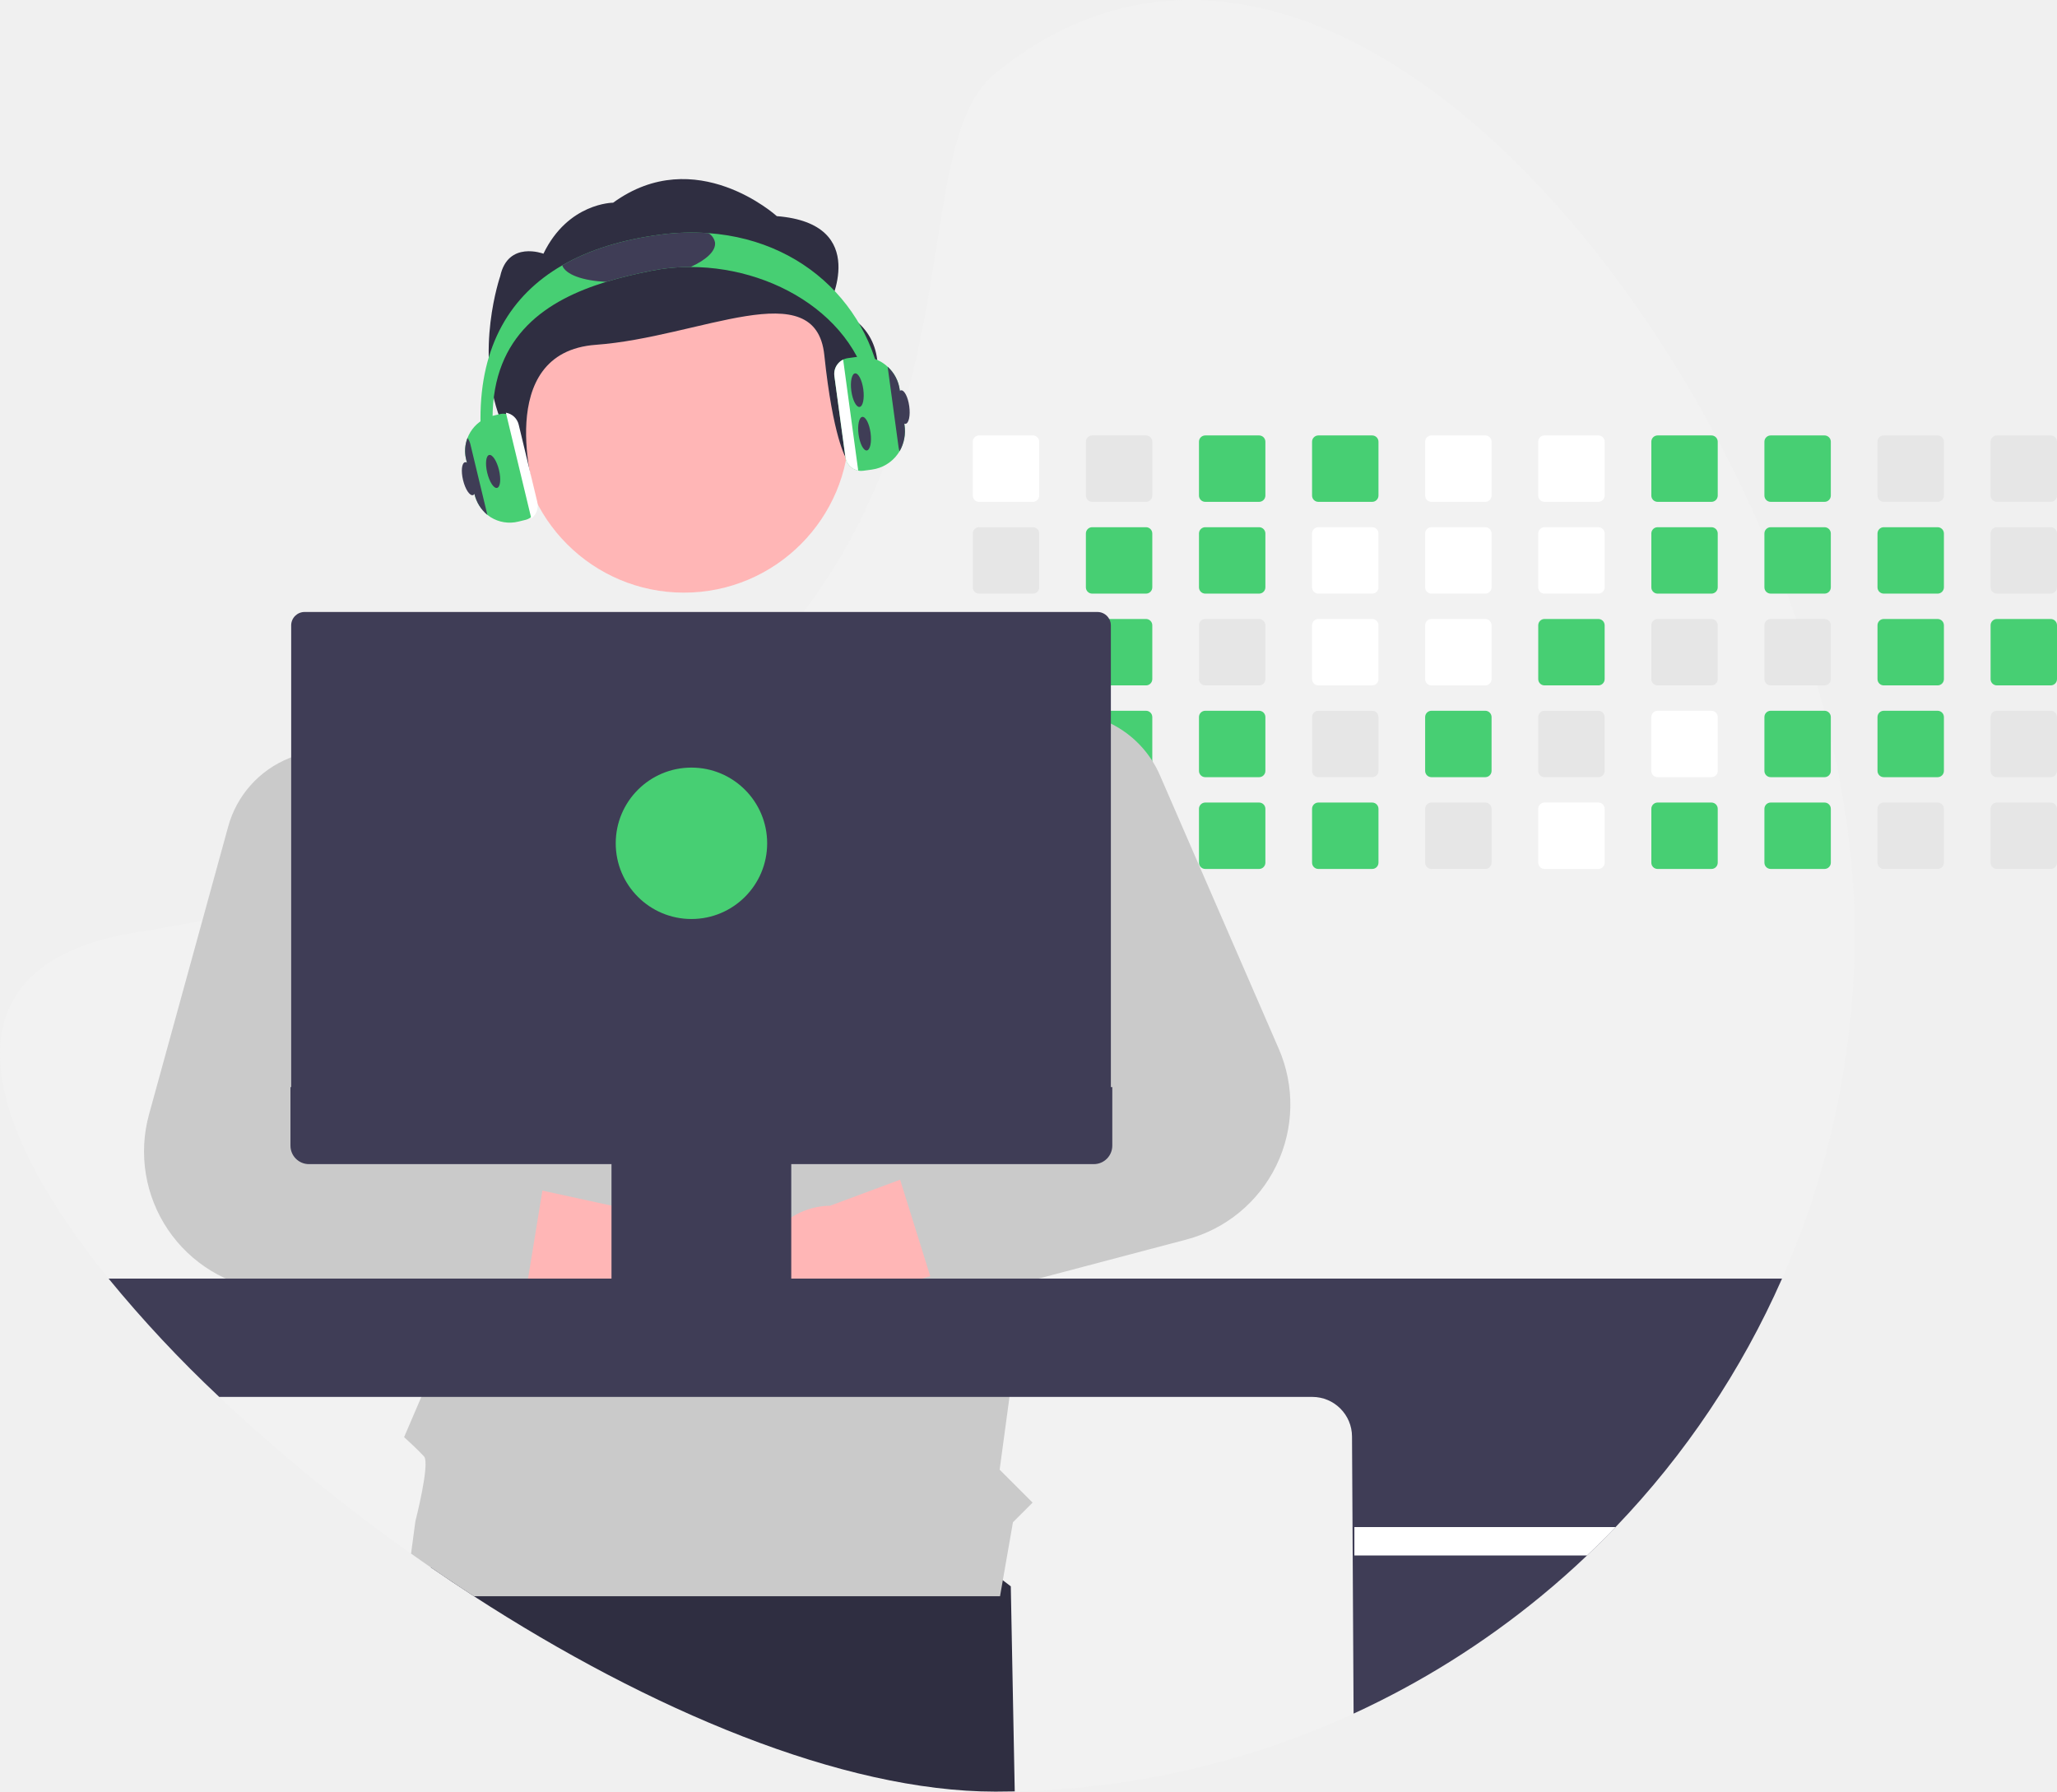
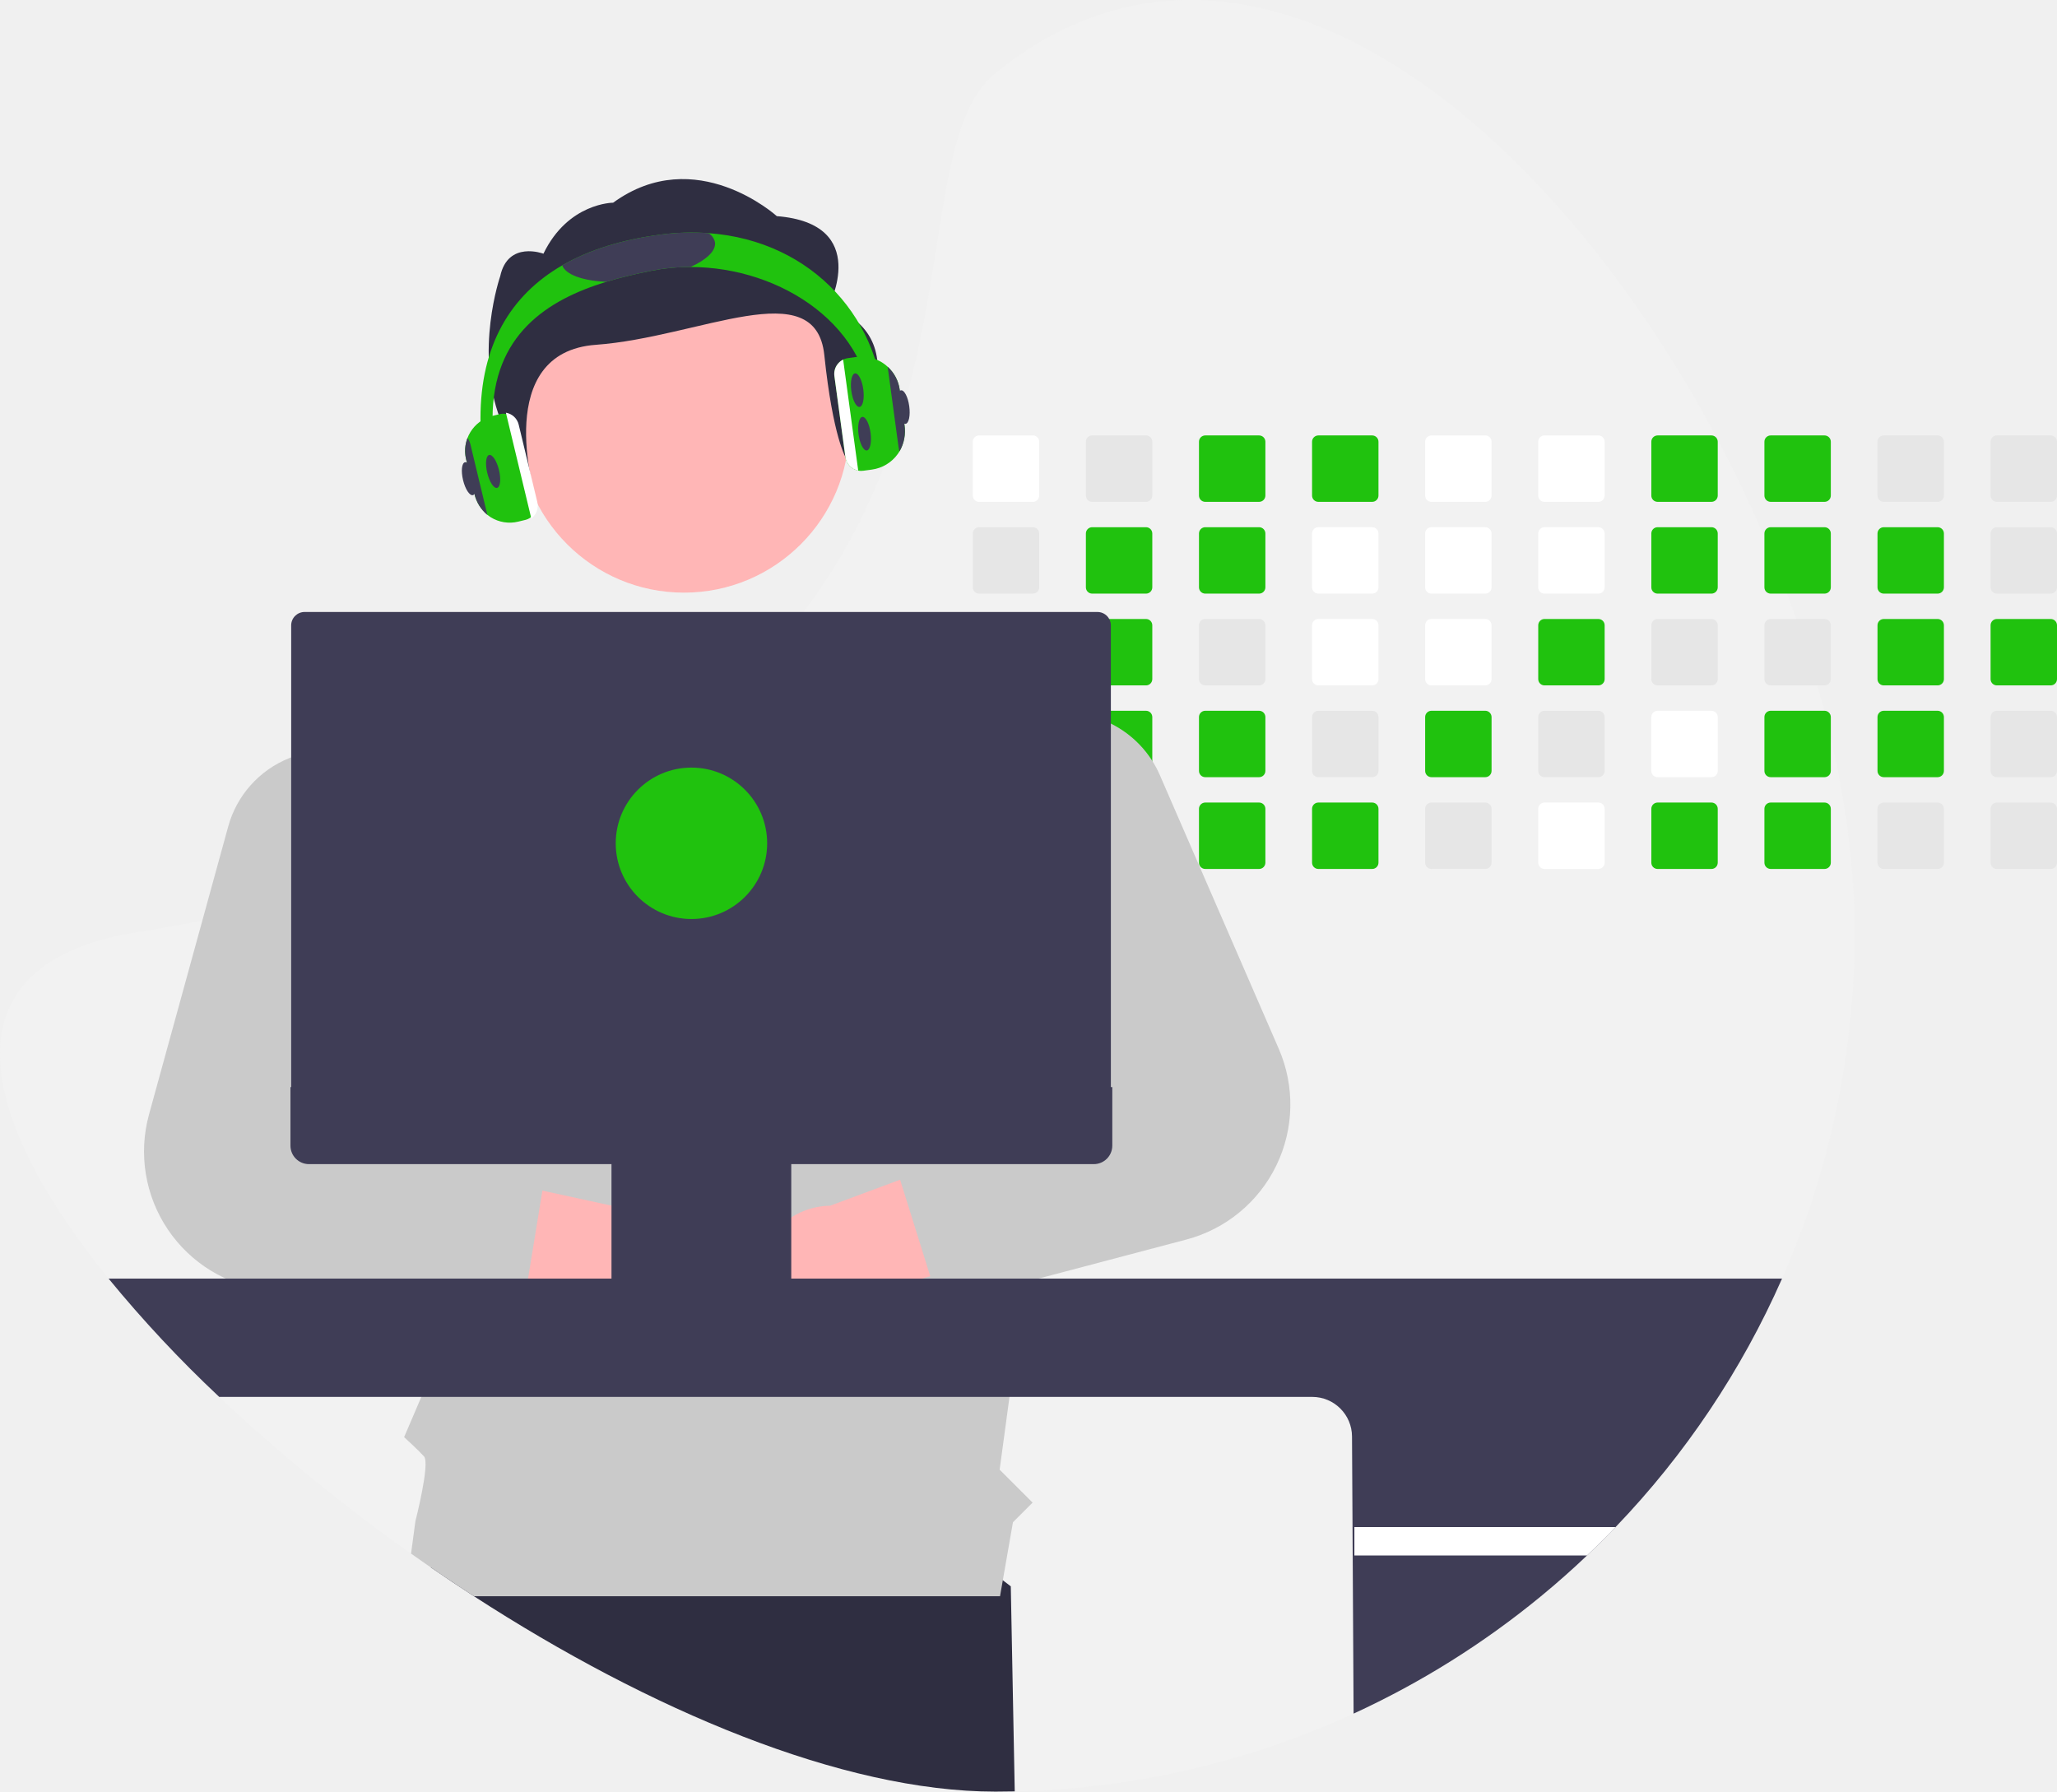
<svg xmlns="http://www.w3.org/2000/svg" data-name="Layer 1" width="850.538" height="740.83" viewBox="0 0 850.538 740.83">
  <path d="M941.609,465.125a354.21,354.21,0,0,1-98.85,245.9q-5.745,6.015-11.8,11.74-9.225,8.775-19.07,16.87a353.934,353.934,0,0,1-217.58,80.69q-3.975.09-7.98.09c-63.43,0-143.21-33.88-215.61-80.78q-8.985-5.82-17.81-11.91-4.125-2.82-8.21-5.72a730.43,730.43,0,0,1-79.32-64.8,514.116,514.116,0,0,1-45.75-48.92c-55.63-68.62-67.9-130.45,11.41-143.16q14.085-2.25,27.34-4.81,19.2-3.69,36.75-7.97,23.64-5.745,44.42-12.46,6.99-2.25,13.66-4.59c65.74-23.09,109.74-53.2,139.69-85.87q7.62-8.295,14.05-16.79a236.055,236.055,0,0,0,17.83-27.12,254.898,254.898,0,0,0,18.41-41.05l.27-.78c23.83-68.74,16.58-132.5,42.87-153.84,112.38-91.23,252.29,38.69,317.96,191.9q4.965,11.58,9.34,23.3,1.965,5.235,3.79,10.49,4.8,13.695,8.71,27.46,1.5,5.25,2.86,10.49c.97,3.77,1.9,7.53,2.76,11.29C938.139,412.305,941.609,439.455,941.609,465.125Z" transform="translate(-174.731 -79.58524)" fill="#f2f2f2" />
  <path d="M594.309,820.325q-3.975.09-7.98.09c-63.43,0-143.21-33.88-215.61-80.78q-8.985-5.82-17.81-11.91l5.16-31.4,156.21-20.74,78.4,59.95Z" transform="translate(-174.731 -79.58524)" fill="#2f2e41" />
  <path d="M601.829,259.635h-22.26a2.601,2.601,0,0,0-2.6,2.6v22.27a2.593,2.593,0,0,0,2.6,2.59h22.26a2.599,2.599,0,0,0,2.6-2.59v-22.27A2.608,2.608,0,0,0,601.829,259.635Z" transform="translate(-174.731 -79.58524)" fill="#fff" />
  <path d="M601.829,297.585h-22.26a2.601,2.601,0,0,0-2.6,2.6v22.27a2.593,2.593,0,0,0,2.6,2.59h22.26a2.599,2.599,0,0,0,2.6-2.59v-22.27A2.608,2.608,0,0,0,601.829,297.585Z" transform="translate(-174.731 -79.58524)" fill="#e6e6e6" />
  <path d="M601.829,335.535h-22.26a2.601,2.601,0,0,0-2.6,2.6v22.26a2.595,2.595,0,0,0,2.6,2.6h22.26a2.601,2.601,0,0,0,2.6-2.6v-22.26A2.608,2.608,0,0,0,601.829,335.535Z" transform="translate(-174.731 -79.58524)" fill="#e6e6e6" />
  <path d="M604.389,375.625a2.617,2.617,0,0,0-2.56-2.14h-22.26a2.601,2.601,0,0,0-2.6,2.6v22.26a2.595,2.595,0,0,0,2.6,2.6h22.26a2.601,2.601,0,0,0,2.6-2.6v-22.26A2.313,2.313,0,0,0,604.389,375.625Z" transform="translate(-174.731 -79.58524)" fill="#e6e6e6" />
  <path d="M602.839,411.635a2.634,2.634,0,0,0-1.01-.2h-22.26a2.595,2.595,0,0,0-2.6,2.6v22.26a2.588,2.588,0,0,0,2.6,2.6h22.26a2.601,2.601,0,0,0,2.6-2.6v-22.26A2.616,2.616,0,0,0,602.839,411.635Z" transform="translate(-174.731 -79.58524)" fill="#e6e6e6" />
  <path d="M648.589,259.635h-22.26a2.601,2.601,0,0,0-2.6,2.6v22.27a2.593,2.593,0,0,0,2.6,2.59h22.26a2.599,2.599,0,0,0,2.6-2.59v-22.27A2.608,2.608,0,0,0,648.589,259.635Z" transform="translate(-174.731 -79.58524)" fill="#e6e6e6" />
-   <path d="M648.589,297.585h-22.26a2.601,2.601,0,0,0-2.6,2.6v22.27a2.593,2.593,0,0,0,2.6,2.59h22.26a2.599,2.599,0,0,0,2.6-2.59v-22.27A2.608,2.608,0,0,0,648.589,297.585Z" transform="translate(-174.731 -79.58524)" fill="#47cf73" />
-   <path d="M648.589,335.535h-22.26a2.601,2.601,0,0,0-2.6,2.6v22.26a2.595,2.595,0,0,0,2.6,2.6h22.26a2.601,2.601,0,0,0,2.6-2.6v-22.26A2.608,2.608,0,0,0,648.589,335.535Z" transform="translate(-174.731 -79.58524)" fill="#47cf73" />
-   <path d="M648.589,373.485h-22.26a2.593,2.593,0,0,0-2.46,1.78,2.478,2.478,0,0,0-.14.82v22.26a2.595,2.595,0,0,0,2.6,2.6h22.26a2.601,2.601,0,0,0,2.6-2.6v-22.26A2.608,2.608,0,0,0,648.589,373.485Z" transform="translate(-174.731 -79.58524)" fill="#47cf73" />
+   <path d="M648.589,297.585h-22.26a2.601,2.601,0,0,0-2.6,2.6v22.27a2.593,2.593,0,0,0,2.6,2.59h22.26a2.599,2.599,0,0,0,2.6-2.59v-22.27A2.608,2.608,0,0,0,648.589,297.585Z" transform="translate(-174.731 -79.58524)" fill="#20c20e" />
+   <path d="M648.589,335.535h-22.26a2.601,2.601,0,0,0-2.6,2.6v22.26a2.595,2.595,0,0,0,2.6,2.6h22.26a2.601,2.601,0,0,0,2.6-2.6v-22.26A2.608,2.608,0,0,0,648.589,335.535Z" transform="translate(-174.731 -79.58524)" fill="#20c20e" />
+   <path d="M648.589,373.485h-22.26a2.593,2.593,0,0,0-2.46,1.78,2.478,2.478,0,0,0-.14.82v22.26a2.595,2.595,0,0,0,2.6,2.6h22.26a2.601,2.601,0,0,0,2.6-2.6v-22.26A2.608,2.608,0,0,0,648.589,373.485Z" transform="translate(-174.731 -79.58524)" fill="#20c20e" />
  <path d="M648.589,411.435h-22.26a2.595,2.595,0,0,0-2.6,2.6v22.26a2.595,2.595,0,0,0,2.6,2.6h22.26a2.601,2.601,0,0,0,2.6-2.6v-22.26A2.601,2.601,0,0,0,648.589,411.435Z" transform="translate(-174.731 -79.58524)" fill="#e6e6e6" />
-   <path d="M695.349,259.635h-22.26a2.601,2.601,0,0,0-2.6,2.6v22.27a2.593,2.593,0,0,0,2.6,2.59h22.26a2.599,2.599,0,0,0,2.6-2.59v-22.27A2.608,2.608,0,0,0,695.349,259.635Z" transform="translate(-174.731 -79.58524)" fill="#47cf73" />
-   <path d="M695.349,297.585h-22.26a2.601,2.601,0,0,0-2.6,2.6v22.27a2.593,2.593,0,0,0,2.6,2.59h22.26a2.599,2.599,0,0,0,2.6-2.59v-22.27A2.608,2.608,0,0,0,695.349,297.585Z" transform="translate(-174.731 -79.58524)" fill="#47cf73" />
+   <path d="M695.349,259.635h-22.26a2.601,2.601,0,0,0-2.6,2.6v22.27a2.593,2.593,0,0,0,2.6,2.59h22.26a2.599,2.599,0,0,0,2.6-2.59v-22.27A2.608,2.608,0,0,0,695.349,259.635Z" transform="translate(-174.731 -79.58524)" fill="#20c20e" />
+   <path d="M695.349,297.585h-22.26a2.601,2.601,0,0,0-2.6,2.6v22.27a2.593,2.593,0,0,0,2.6,2.59h22.26a2.599,2.599,0,0,0,2.6-2.59v-22.27A2.608,2.608,0,0,0,695.349,297.585Z" transform="translate(-174.731 -79.58524)" fill="#20c20e" />
  <path d="M695.349,335.535h-22.26a2.601,2.601,0,0,0-2.6,2.6v22.26a2.595,2.595,0,0,0,2.6,2.6h22.26a2.601,2.601,0,0,0,2.6-2.6v-22.26A2.608,2.608,0,0,0,695.349,335.535Z" transform="translate(-174.731 -79.58524)" fill="#e6e6e6" />
-   <path d="M695.349,373.485h-22.26a2.601,2.601,0,0,0-2.6,2.6v22.26a2.595,2.595,0,0,0,2.6,2.6h22.26a2.601,2.601,0,0,0,2.6-2.6v-22.26A2.608,2.608,0,0,0,695.349,373.485Z" transform="translate(-174.731 -79.58524)" fill="#47cf73" />
-   <path d="M695.349,411.435h-22.26a2.595,2.595,0,0,0-2.6,2.6v22.26a2.595,2.595,0,0,0,2.6,2.6h22.26a2.601,2.601,0,0,0,2.6-2.6v-22.26A2.601,2.601,0,0,0,695.349,411.435Z" transform="translate(-174.731 -79.58524)" fill="#47cf73" />
-   <path d="M742.109,259.635h-22.26a2.601,2.601,0,0,0-2.6,2.6v22.27a2.593,2.593,0,0,0,2.6,2.59h22.26a2.599,2.599,0,0,0,2.6-2.59v-22.27A2.608,2.608,0,0,0,742.109,259.635Z" transform="translate(-174.731 -79.58524)" fill="#47cf73" />
+   <path d="M695.349,373.485h-22.26a2.601,2.601,0,0,0-2.6,2.6v22.26a2.595,2.595,0,0,0,2.6,2.6h22.26a2.601,2.601,0,0,0,2.6-2.6v-22.26A2.608,2.608,0,0,0,695.349,373.485Z" transform="translate(-174.731 -79.58524)" fill="#20c20e" />
+   <path d="M695.349,411.435h-22.26a2.595,2.595,0,0,0-2.6,2.6v22.26a2.595,2.595,0,0,0,2.6,2.6h22.26a2.601,2.601,0,0,0,2.6-2.6v-22.26A2.601,2.601,0,0,0,695.349,411.435Z" transform="translate(-174.731 -79.58524)" fill="#20c20e" />
+   <path d="M742.109,259.635h-22.26a2.601,2.601,0,0,0-2.6,2.6v22.27a2.593,2.593,0,0,0,2.6,2.59h22.26a2.599,2.599,0,0,0,2.6-2.59v-22.27A2.608,2.608,0,0,0,742.109,259.635Z" transform="translate(-174.731 -79.58524)" fill="#20c20e" />
  <path d="M742.109,297.585h-22.26a2.601,2.601,0,0,0-2.6,2.6v22.27a2.593,2.593,0,0,0,2.6,2.59h22.26a2.599,2.599,0,0,0,2.6-2.59v-22.27A2.608,2.608,0,0,0,742.109,297.585Z" transform="translate(-174.731 -79.58524)" fill="#fff" />
  <path d="M742.109,335.535h-22.26a2.601,2.601,0,0,0-2.6,2.6v22.26a2.595,2.595,0,0,0,2.6,2.6h22.26a2.601,2.601,0,0,0,2.6-2.6v-22.26A2.608,2.608,0,0,0,742.109,335.535Z" transform="translate(-174.731 -79.58524)" fill="#fff" />
  <path d="M742.109,373.485h-22.26a2.601,2.601,0,0,0-2.6,2.6v22.26a2.595,2.595,0,0,0,2.6,2.6h22.26a2.601,2.601,0,0,0,2.6-2.6v-22.26A2.608,2.608,0,0,0,742.109,373.485Z" transform="translate(-174.731 -79.58524)" fill="#e6e6e6" />
-   <path d="M742.109,411.435h-22.26a2.595,2.595,0,0,0-2.6,2.6v22.26a2.595,2.595,0,0,0,2.6,2.6h22.26a2.601,2.601,0,0,0,2.6-2.6v-22.26A2.601,2.601,0,0,0,742.109,411.435Z" transform="translate(-174.731 -79.58524)" fill="#47cf73" />
+   <path d="M742.109,411.435h-22.26a2.595,2.595,0,0,0-2.6,2.6v22.26a2.595,2.595,0,0,0,2.6,2.6h22.26a2.601,2.601,0,0,0,2.6-2.6v-22.26A2.601,2.601,0,0,0,742.109,411.435Z" transform="translate(-174.731 -79.58524)" fill="#20c20e" />
  <path d="M788.869,259.635h-22.27a2.599,2.599,0,0,0-2.59,2.6v22.27a2.591,2.591,0,0,0,2.59,2.59h22.27a2.599,2.599,0,0,0,2.6-2.59v-22.27A2.608,2.608,0,0,0,788.869,259.635Z" transform="translate(-174.731 -79.58524)" fill="#fff" />
  <path d="M788.869,297.585h-22.27a2.599,2.599,0,0,0-2.59,2.6v22.27a2.59,2.59,0,0,0,2.59,2.59h22.27a2.599,2.599,0,0,0,2.6-2.59v-22.27A2.608,2.608,0,0,0,788.869,297.585Z" transform="translate(-174.731 -79.58524)" fill="#fff" />
  <path d="M788.869,335.535h-22.27a2.599,2.599,0,0,0-2.59,2.6v22.26a2.593,2.593,0,0,0,2.59,2.6h22.27a2.601,2.601,0,0,0,2.6-2.6v-22.26A2.608,2.608,0,0,0,788.869,335.535Z" transform="translate(-174.731 -79.58524)" fill="#fff" />
-   <path d="M788.869,373.485h-22.27a2.599,2.599,0,0,0-2.59,2.6v22.26a2.593,2.593,0,0,0,2.59,2.6h22.27a2.601,2.601,0,0,0,2.6-2.6v-22.26A2.608,2.608,0,0,0,788.869,373.485Z" transform="translate(-174.731 -79.58524)" fill="#47cf73" />
+   <path d="M788.869,373.485h-22.27a2.599,2.599,0,0,0-2.59,2.6v22.26a2.593,2.593,0,0,0,2.59,2.6h22.27a2.601,2.601,0,0,0,2.6-2.6v-22.26A2.608,2.608,0,0,0,788.869,373.485Z" transform="translate(-174.731 -79.58524)" fill="#20c20e" />
  <path d="M788.869,411.435h-22.27a2.593,2.593,0,0,0-2.59,2.6v22.26a2.593,2.593,0,0,0,2.59,2.6h22.27a2.601,2.601,0,0,0,2.6-2.6v-22.26A2.601,2.601,0,0,0,788.869,411.435Z" transform="translate(-174.731 -79.58524)" fill="#e6e6e6" />
  <path d="M835.629,259.635h-22.27a2.599,2.599,0,0,0-2.59,2.6v22.27a2.591,2.591,0,0,0,2.59,2.59h22.27a2.599,2.599,0,0,0,2.6-2.59v-22.27A2.608,2.608,0,0,0,835.629,259.635Z" transform="translate(-174.731 -79.58524)" fill="#fff" />
  <path d="M835.629,297.585h-22.27a2.599,2.599,0,0,0-2.59,2.6v22.27a2.59,2.59,0,0,0,2.59,2.59h22.27a2.599,2.599,0,0,0,2.6-2.59v-22.27A2.608,2.608,0,0,0,835.629,297.585Z" transform="translate(-174.731 -79.58524)" fill="#fff" />
-   <path d="M835.629,335.535h-22.27a2.599,2.599,0,0,0-2.59,2.6v22.26a2.593,2.593,0,0,0,2.59,2.6h22.27a2.601,2.601,0,0,0,2.6-2.6v-22.26A2.608,2.608,0,0,0,835.629,335.535Z" transform="translate(-174.731 -79.58524)" fill="#47cf73" />
+   <path d="M835.629,335.535h-22.27a2.599,2.599,0,0,0-2.59,2.6v22.26a2.593,2.593,0,0,0,2.59,2.6h22.27a2.601,2.601,0,0,0,2.6-2.6v-22.26A2.608,2.608,0,0,0,835.629,335.535Z" transform="translate(-174.731 -79.58524)" fill="#20c20e" />
  <path d="M835.629,373.485h-22.27a2.599,2.599,0,0,0-2.59,2.6v22.26a2.593,2.593,0,0,0,2.59,2.6h22.27a2.601,2.601,0,0,0,2.6-2.6v-22.26A2.608,2.608,0,0,0,835.629,373.485Z" transform="translate(-174.731 -79.58524)" fill="#e6e6e6" />
  <path d="M835.629,411.435h-22.27a2.593,2.593,0,0,0-2.59,2.6v22.26a2.593,2.593,0,0,0,2.59,2.6h22.27a2.601,2.601,0,0,0,2.6-2.6v-22.26A2.601,2.601,0,0,0,835.629,411.435Z" transform="translate(-174.731 -79.58524)" fill="#fff" />
-   <path d="M882.389,259.635h-22.27a2.599,2.599,0,0,0-2.59,2.6v22.27a2.591,2.591,0,0,0,2.59,2.59h22.27a2.599,2.599,0,0,0,2.6-2.59v-22.27A2.608,2.608,0,0,0,882.389,259.635Z" transform="translate(-174.731 -79.58524)" fill="#47cf73" />
-   <path d="M882.389,297.585h-22.27a2.599,2.599,0,0,0-2.59,2.6v22.27a2.59,2.59,0,0,0,2.59,2.59h22.27a2.599,2.599,0,0,0,2.6-2.59v-22.27A2.608,2.608,0,0,0,882.389,297.585Z" transform="translate(-174.731 -79.58524)" fill="#47cf73" />
+   <path d="M882.389,259.635h-22.27a2.599,2.599,0,0,0-2.59,2.6v22.27a2.591,2.591,0,0,0,2.59,2.59h22.27a2.599,2.599,0,0,0,2.6-2.59v-22.27A2.608,2.608,0,0,0,882.389,259.635Z" transform="translate(-174.731 -79.58524)" fill="#20c20e" />
+   <path d="M882.389,297.585h-22.27a2.599,2.599,0,0,0-2.59,2.6v22.27a2.59,2.59,0,0,0,2.59,2.59h22.27a2.599,2.599,0,0,0,2.6-2.59v-22.27A2.608,2.608,0,0,0,882.389,297.585Z" transform="translate(-174.731 -79.58524)" fill="#20c20e" />
  <path d="M882.389,335.535h-22.27a2.599,2.599,0,0,0-2.59,2.6v22.26a2.593,2.593,0,0,0,2.59,2.6h22.27a2.601,2.601,0,0,0,2.6-2.6v-22.26A2.608,2.608,0,0,0,882.389,335.535Z" transform="translate(-174.731 -79.58524)" fill="#e6e6e6" />
  <path d="M882.389,373.485h-22.27a2.599,2.599,0,0,0-2.59,2.6v22.26a2.593,2.593,0,0,0,2.59,2.6h22.27a2.601,2.601,0,0,0,2.6-2.6v-22.26A2.608,2.608,0,0,0,882.389,373.485Z" transform="translate(-174.731 -79.58524)" fill="#fff" />
-   <path d="M882.389,411.435h-22.27a2.593,2.593,0,0,0-2.59,2.6v22.26a2.593,2.593,0,0,0,2.59,2.6h22.27a2.601,2.601,0,0,0,2.6-2.6v-22.26A2.601,2.601,0,0,0,882.389,411.435Z" transform="translate(-174.731 -79.58524)" fill="#47cf73" />
-   <path d="M929.149,259.635h-22.27a2.599,2.599,0,0,0-2.59,2.6v22.27a2.591,2.591,0,0,0,2.59,2.59h22.27a2.599,2.599,0,0,0,2.6-2.59v-22.27A2.608,2.608,0,0,0,929.149,259.635Z" transform="translate(-174.731 -79.58524)" fill="#47cf73" />
-   <path d="M929.149,297.585h-22.27a2.599,2.599,0,0,0-2.59,2.6v22.27a2.59,2.59,0,0,0,2.59,2.59h22.27a2.599,2.599,0,0,0,2.6-2.59v-22.27A2.608,2.608,0,0,0,929.149,297.585Z" transform="translate(-174.731 -79.58524)" fill="#47cf73" />
+   <path d="M882.389,411.435h-22.27a2.593,2.593,0,0,0-2.59,2.6v22.26a2.593,2.593,0,0,0,2.59,2.6h22.27a2.601,2.601,0,0,0,2.6-2.6v-22.26A2.601,2.601,0,0,0,882.389,411.435Z" transform="translate(-174.731 -79.58524)" fill="#20c20e" />
+   <path d="M929.149,259.635h-22.27a2.599,2.599,0,0,0-2.59,2.6v22.27a2.591,2.591,0,0,0,2.59,2.59h22.27a2.599,2.599,0,0,0,2.6-2.59v-22.27A2.608,2.608,0,0,0,929.149,259.635Z" transform="translate(-174.731 -79.58524)" fill="#20c20e" />
+   <path d="M929.149,297.585h-22.27a2.599,2.599,0,0,0-2.59,2.6v22.27a2.59,2.59,0,0,0,2.59,2.59h22.27a2.599,2.599,0,0,0,2.6-2.59v-22.27A2.608,2.608,0,0,0,929.149,297.585Z" transform="translate(-174.731 -79.58524)" fill="#20c20e" />
  <path d="M929.149,335.535h-22.27a2.599,2.599,0,0,0-2.59,2.6v22.26a2.593,2.593,0,0,0,2.59,2.6h22.27a2.601,2.601,0,0,0,2.6-2.6v-22.26A2.608,2.608,0,0,0,929.149,335.535Z" transform="translate(-174.731 -79.58524)" fill="#e6e6e6" />
-   <path d="M929.149,373.485h-22.27a2.599,2.599,0,0,0-2.59,2.6v22.26a2.593,2.593,0,0,0,2.59,2.6h22.27a2.601,2.601,0,0,0,2.6-2.6v-22.26A2.608,2.608,0,0,0,929.149,373.485Z" transform="translate(-174.731 -79.58524)" fill="#47cf73" />
-   <path d="M929.149,411.435h-22.27a2.593,2.593,0,0,0-2.59,2.6v22.26a2.593,2.593,0,0,0,2.59,2.6h22.27a2.601,2.601,0,0,0,2.6-2.6v-22.26A2.601,2.601,0,0,0,929.149,411.435Z" transform="translate(-174.731 -79.58524)" fill="#47cf73" />
+   <path d="M929.149,373.485h-22.27a2.599,2.599,0,0,0-2.59,2.6v22.26a2.593,2.593,0,0,0,2.59,2.6h22.27a2.601,2.601,0,0,0,2.6-2.6v-22.26A2.608,2.608,0,0,0,929.149,373.485Z" transform="translate(-174.731 -79.58524)" fill="#20c20e" />
+   <path d="M929.149,411.435h-22.27a2.593,2.593,0,0,0-2.59,2.6v22.26a2.593,2.593,0,0,0,2.59,2.6h22.27a2.601,2.601,0,0,0,2.6-2.6v-22.26A2.601,2.601,0,0,0,929.149,411.435Z" transform="translate(-174.731 -79.58524)" fill="#20c20e" />
  <path d="M975.909,259.635h-22.27a2.599,2.599,0,0,0-2.59,2.6v22.27a2.591,2.591,0,0,0,2.59,2.59h22.27a2.599,2.599,0,0,0,2.6-2.59v-22.27A2.608,2.608,0,0,0,975.909,259.635Z" transform="translate(-174.731 -79.58524)" fill="#e6e6e6" />
-   <path d="M975.909,297.585h-22.27a2.599,2.599,0,0,0-2.59,2.6v22.27a2.59,2.59,0,0,0,2.59,2.59h22.27a2.599,2.599,0,0,0,2.6-2.59v-22.27A2.608,2.608,0,0,0,975.909,297.585Z" transform="translate(-174.731 -79.58524)" fill="#47cf73" />
-   <path d="M975.909,335.535h-22.27a2.599,2.599,0,0,0-2.59,2.6v22.26a2.593,2.593,0,0,0,2.59,2.6h22.27a2.601,2.601,0,0,0,2.6-2.6v-22.26A2.608,2.608,0,0,0,975.909,335.535Z" transform="translate(-174.731 -79.58524)" fill="#47cf73" />
-   <path d="M975.909,373.485h-22.27a2.599,2.599,0,0,0-2.59,2.6v22.26a2.593,2.593,0,0,0,2.59,2.6h22.27a2.601,2.601,0,0,0,2.6-2.6v-22.26A2.608,2.608,0,0,0,975.909,373.485Z" transform="translate(-174.731 -79.58524)" fill="#47cf73" />
+   <path d="M975.909,297.585h-22.27a2.599,2.599,0,0,0-2.59,2.6v22.27a2.59,2.59,0,0,0,2.59,2.59h22.27a2.599,2.599,0,0,0,2.6-2.59v-22.27A2.608,2.608,0,0,0,975.909,297.585Z" transform="translate(-174.731 -79.58524)" fill="#20c20e" />
+   <path d="M975.909,335.535h-22.27a2.599,2.599,0,0,0-2.59,2.6v22.26a2.593,2.593,0,0,0,2.59,2.6h22.27a2.601,2.601,0,0,0,2.6-2.6v-22.26A2.608,2.608,0,0,0,975.909,335.535Z" transform="translate(-174.731 -79.58524)" fill="#20c20e" />
+   <path d="M975.909,373.485h-22.27a2.599,2.599,0,0,0-2.59,2.6v22.26a2.593,2.593,0,0,0,2.59,2.6h22.27a2.601,2.601,0,0,0,2.6-2.6v-22.26A2.608,2.608,0,0,0,975.909,373.485Z" transform="translate(-174.731 -79.58524)" fill="#20c20e" />
  <path d="M975.909,411.435h-22.27a2.593,2.593,0,0,0-2.59,2.6v22.26a2.593,2.593,0,0,0,2.59,2.6h22.27a2.601,2.601,0,0,0,2.6-2.6v-22.26A2.601,2.601,0,0,0,975.909,411.435Z" transform="translate(-174.731 -79.58524)" fill="#e6e6e6" />
  <path d="M1022.669,259.635h-22.27a2.599,2.599,0,0,0-2.59,2.6v22.27a2.591,2.591,0,0,0,2.59,2.59h22.27a2.599,2.599,0,0,0,2.6-2.59v-22.27A2.608,2.608,0,0,0,1022.669,259.635Z" transform="translate(-174.731 -79.58524)" fill="#e6e6e6" />
  <path d="M1022.669,297.585h-22.27a2.599,2.599,0,0,0-2.59,2.6v22.27a2.591,2.591,0,0,0,2.59,2.59h22.27a2.599,2.599,0,0,0,2.6-2.59v-22.27A2.608,2.608,0,0,0,1022.669,297.585Z" transform="translate(-174.731 -79.58524)" fill="#e6e6e6" />
-   <path d="M1022.669,335.535h-22.27a2.599,2.599,0,0,0-2.59,2.6v22.26a2.593,2.593,0,0,0,2.59,2.6h22.27a2.601,2.601,0,0,0,2.6-2.6v-22.26A2.608,2.608,0,0,0,1022.669,335.535Z" transform="translate(-174.731 -79.58524)" fill="#47cf73" />
+   <path d="M1022.669,335.535h-22.27a2.599,2.599,0,0,0-2.59,2.6v22.26a2.593,2.593,0,0,0,2.59,2.6h22.27a2.601,2.601,0,0,0,2.6-2.6v-22.26A2.608,2.608,0,0,0,1022.669,335.535Z" transform="translate(-174.731 -79.58524)" fill="#20c20e" />
  <path d="M1022.669,373.485h-22.27a2.599,2.599,0,0,0-2.59,2.6v22.26a2.593,2.593,0,0,0,2.59,2.6h22.27a2.601,2.601,0,0,0,2.6-2.6v-22.26A2.608,2.608,0,0,0,1022.669,373.485Z" transform="translate(-174.731 -79.58524)" fill="#e6e6e6" />
  <path d="M1022.669,411.435h-22.27a2.593,2.593,0,0,0-2.59,2.6v22.26a2.593,2.593,0,0,0,2.59,2.6h22.27a2.601,2.601,0,0,0,2.6-2.6v-22.26A2.601,2.601,0,0,0,1022.669,411.435Z" transform="translate(-174.731 -79.58524)" fill="#e6e6e6" />
  <polygon points="336.095 660.051 335.475 660.051 336.005 659.981 336.095 660.051" fill="#2f2e41" />
  <circle id="b6132315-04e2-4cdb-a713-107c9cd58b0b" data-name="ab6171fa-7d69-4734-b81c-8dff60f9761b" cx="282.814" cy="176.733" r="68.322" fill="#ffb6b6" />
  <path id="f4304bdd-ba2d-4fff-b404-410205410c5d-106" data-name="bf427902-b9bf-4946-b5d7-5c1c7e04535e" d="M517.377,206.226s17.869-34.161-21.444-37.266c0,0-33.515-30.402-67.676-5.558,0,0-18.633,0-28.823,21.086,0,0-14.655-5.558-17.876,9.317,0,0-10.723,31.055,0,59.005,10.723,27.95,14.285,31.055,14.285,31.055s-17.621-58.598,25.27-61.704,90.887-29.909,94.461,4.251,8.953,42.578,8.953,42.578S558.479,220.201,517.377,206.226Z" transform="translate(-174.731 -79.58524)" fill="#2f2e41" />
  <path d="M634.279,424.695l-.22,1.16-2.47,13.04-17.07,90.2-1.01,5.31-2.12,11.23-2.9,15.32-6.43,33.95-1.84,9.73-.69,3.65-.24,1.28-1.91,10.07-.58,3.04-4.66,34.53-4.07,30.09,13.62,13.62-8.12,8.12-5.33,30.53.01.07H370.719q-13.2-8.55-26.02-17.63l1.79-13.4s6.16-23.93,3.57-26.79c-2.58-2.86-8.24-7.97-8.24-7.97l7.13-16.64.99-2.31-1.66-34.43-.04-.83-.55-11.35-.07-1.46-.11-2.19-2.11-43.68-.04-.72-.64-13.24-.6-12.59-.26-5.31-2.57-53.13-1.74-36.08-1.52-31.41,6.11-2.07,65.35-22.21,27.07-35.19,56.34.42,27.58.21,46.02,42.68,10.47,5,.08.04,7.51,3.59,19.04,9.09,20.13,9.62,10.33,4.93Z" transform="translate(-174.731 -79.58524)" fill="#cacaca" />
  <path d="M443.84,637.136a30.286,30.286,0,0,1-40.664-22.43L296.617,599.588l37.043-41.902,95.511,20.78a30.45,30.45,0,0,1,14.669,58.67Z" transform="translate(-174.731 -79.58524)" fill="#ffb6b6" />
  <path d="M396.329,560.955a13.522,13.522,0,0,0-7.89-4.87l-43.72-9.09-4.49-.93a18.933,18.933,0,0,1-12.53-9.07,19.161,19.161,0,0,1-2.45-7.9,18.895,18.895,0,0,1,.89-7.48l15.15-45.65,9.83-29.62a41.792,41.792,0,0,0,2.09-11.05,43.349,43.349,0,0,0-9.07-28.89,42.693,42.693,0,0,0-49.01-13.64c-.25.09-.51.19-.76.29a42.583,42.583,0,0,0-25.31,28.41l-10.68,38.85-22.03,80.09a57.766,57.766,0,0,0,48.96,72.68l62.97,7.38,29.14,3.42a13.497,13.497,0,0,0,14.84-10.73,4.895,4.895,0,0,0,.11-.55l.7-4.32,5.93-36.38.06-.37A13.475,13.475,0,0,0,396.329,560.955Z" transform="translate(-174.731 -79.58524)" fill="#cacaca" />
  <path d="M511.714,638.302a30.286,30.286,0,0,0,37.094-27.94l103.362-29.994L609.588,544.109l-91.626,34.041a30.45,30.45,0,0,0-6.249,60.152Z" transform="translate(-174.731 -79.58524)" fill="#ffb6b6" />
  <path d="M703.489,513.275,654.329,400.135a42.819,42.819,0,0,0-20.27-21.35,43.356,43.356,0,0,0-8.78-3.2c-.47-.12-.94-.23-1.41-.32a42.132,42.132,0,0,0-19.48.36,42.814,42.814,0,0,0-27.34,21.73,1.004,1.004,0,0,0-.08.14,43.1,43.1,0,0,0-.37,38.85l.61,1.22,34.74,69.77a18.9,18.9,0,0,1-10.5,26.19l-2.44.88-43.88,15.85a13.497,13.497,0,0,0-8.33,16.79l.11.35,12.3,39.36c.06.18.12.36.19.54a7.054,7.054,0,0,0,.4.99,13.482,13.482,0,0,0,15.81,7.53l23.68-6.25,4.83-1.28,61.15-16.15a57.76,57.76,0,0,0,38.22-78.86Z" transform="translate(-174.731 -79.58524)" fill="#cacaca" />
  <path d="M219.629,608.285a514.116,514.116,0,0,0,45.75,48.92h451.97a16.446,16.446,0,0,1,16.42,16.43l.65,114.53a355.43,355.43,0,0,0,77.47-48.53q9.84-8.085,19.07-16.87,6.045-5.73,11.8-11.74a355.629,355.629,0,0,0,68.82-102.74Z" transform="translate(-174.731 -79.58524)" fill="#3f3d56" />
  <path d="M842.759,711.025q-5.745,6.015-11.8,11.74H734.749v-11.74Z" transform="translate(-174.731 -79.58524)" fill="#fff" />
  <path d="M633.379,335.535a5.538,5.538,0,0,0-4.87-2.9H300.669a5.555,5.555,0,0,0-5.54,5.55v196.22H634.059V338.185A5.385,5.385,0,0,0,633.379,335.535Z" transform="translate(-174.731 -79.58524)" fill="#3f3d56" />
  <path d="M294.832,529.092V553.306a7.644,7.644,0,0,0,7.644,7.644H427.573v47.787h-1.662a.993.993,0,0,0-.993.993v3.324a.993.993,0,0,0,.993.993h77.658a.993.993,0,0,0,.993-.993v-3.324a.993.993,0,0,0-.993-.993h-1.662V560.95H627.004a7.644,7.644,0,0,0,7.644-7.644V529.092Z" transform="translate(-174.731 -79.58524)" fill="#3f3d56" />
-   <circle cx="285.903" cy="348.704" r="31.306" fill="#47cf73" />
-   <path d="M540.399,252.585h-5c0-37.8-37.41-62.57-75.15-62.59a82.382,82.382,0,0,0-16.35,1.59c-6.06,1.21-12.35,2.66-18.53,4.55-24.37,7.47-46.97,21.91-46.97,56.45a78.591,78.591,0,0,0,2.54,19.88l-4.84,1.26a83.876,83.876,0,0,1-2.7-21.14c0-30.18,12.39-50.91,33.79-63.27,11.25-6.5,24.98-10.69,40.71-12.73a97.131,97.131,0,0,1,19.75-.6C511.049,179.105,540.399,212.385,540.399,252.585Z" transform="translate(-174.731 -79.58524)" fill="#47cf73" />
-   <path d="M548.729,255.355l-1.97-14.56a15.71,15.71,0,0,0-5-9.56,15.816,15.816,0,0,0-13.25-4l-3.13.43a6.524,6.524,0,0,0-4.35,2.53,6.548,6.548,0,0,0-1.29,4.87l4.55,33.54a6.577,6.577,0,0,0,5.3,5.57,6.154,6.154,0,0,0,1.22.12,6.499,6.499,0,0,0,.88-.06l3.5-.47a15.791,15.791,0,0,0,10.74-6.43c.27-.38.53-.77.77-1.17A16.748,16.748,0,0,0,548.729,255.355Z" transform="translate(-174.731 -79.58524)" fill="#47cf73" />
+   <circle cx="285.903" cy="348.704" r="31.306" fill="#20c20e" />
+   <path d="M540.399,252.585h-5c0-37.8-37.41-62.57-75.15-62.59a82.382,82.382,0,0,0-16.35,1.59c-6.06,1.21-12.35,2.66-18.53,4.55-24.37,7.47-46.97,21.91-46.97,56.45a78.591,78.591,0,0,0,2.54,19.88l-4.84,1.26a83.876,83.876,0,0,1-2.7-21.14c0-30.18,12.39-50.91,33.79-63.27,11.25-6.5,24.98-10.69,40.71-12.73a97.131,97.131,0,0,1,19.75-.6C511.049,179.105,540.399,212.385,540.399,252.585Z" transform="translate(-174.731 -79.58524)" fill="#20c20e" />
+   <path d="M548.729,255.355l-1.97-14.56a15.71,15.71,0,0,0-5-9.56,15.816,15.816,0,0,0-13.25-4l-3.13.43a6.524,6.524,0,0,0-4.35,2.53,6.548,6.548,0,0,0-1.29,4.87l4.55,33.54a6.577,6.577,0,0,0,5.3,5.57,6.154,6.154,0,0,0,1.22.12,6.499,6.499,0,0,0,.88-.06l3.5-.47a15.791,15.791,0,0,0,10.74-6.43c.27-.38.53-.77.77-1.17A16.748,16.748,0,0,0,548.729,255.355Z" transform="translate(-174.731 -79.58524)" fill="#20c20e" />
  <path d="M523.359,228.275a6.432,6.432,0,0,0-2.33,1.92,6.548,6.548,0,0,0-1.29,4.87l4.55,33.54a6.577,6.577,0,0,0,5.3,5.57Z" transform="translate(-174.731 -79.58524)" fill="#fff" />
  <path d="M548.729,255.355l-1.97-14.56a15.71,15.71,0,0,0-5-9.56l4.53,33.37a6.176,6.176,0,0,0,.41,1.56A16.748,16.748,0,0,0,548.729,255.355Z" transform="translate(-174.731 -79.58524)" fill="#3f3d56" />
  <ellipse cx="532.218" cy="258.909" rx="2.5" ry="7" transform="translate(-204.7047 -5.69071) rotate(-7.72549)" fill="#3f3d56" />
  <ellipse cx="529.218" cy="240.909" rx="2.5" ry="7" transform="translate(-202.3122 -6.25736) rotate(-7.72549)" fill="#3f3d56" />
  <ellipse cx="548.218" cy="247.909" rx="2.5" ry="7" transform="translate(-203.0808 -3.63971) rotate(-7.72549)" fill="#3f3d56" />
  <path d="M460.249,189.995a82.382,82.382,0,0,0-16.35,1.59c-6.06,1.21-12.35,2.66-18.53,4.55-9.65-.47-16.75-2.97-18.18-6.82,11.25-6.5,24.98-10.69,40.71-12.73a97.131,97.131,0,0,1,19.75-.6,5.727,5.727,0,0,1,2.72,3.82C470.839,183.285,466.869,186.985,460.249,189.995Z" transform="translate(-174.731 -79.58524)" fill="#3f3d56" />
-   <path d="M396.409,287.285l-7.7-32.01a6.024,6.024,0,0,0-4.88-4.55,6.733,6.733,0,0,0-1-.08,6.026,6.026,0,0,0-1.4.17l-2.98.72a14.904,14.904,0,0,0-10.99,17.96l3.45,14.36a15.845,15.845,0,0,0,5.34,8.62,14.045,14.045,0,0,0,1.36.97,14.809,14.809,0,0,0,11.37,1.84l2.97-.72a5.84,5.84,0,0,0,2.17-1.01A5.993,5.993,0,0,0,396.409,287.285Z" transform="translate(-174.731 -79.58524)" fill="#47cf73" />
+   <path d="M396.409,287.285l-7.7-32.01a6.024,6.024,0,0,0-4.88-4.55,6.733,6.733,0,0,0-1-.08,6.026,6.026,0,0,0-1.4.17l-2.98.72a14.904,14.904,0,0,0-10.99,17.96l3.45,14.36a15.845,15.845,0,0,0,5.34,8.62,14.045,14.045,0,0,0,1.36.97,14.809,14.809,0,0,0,11.37,1.84l2.97-.72a5.84,5.84,0,0,0,2.17-1.01A5.993,5.993,0,0,0,396.409,287.285Z" transform="translate(-174.731 -79.58524)" fill="#20c20e" />
  <ellipse cx="378.629" cy="274.523" rx="2.5" ry="7" transform="translate(-228.4506 16.61926) rotate(-13.53051)" fill="#3f3d56" />
  <ellipse cx="368.629" cy="277.523" rx="2.5" ry="7" transform="translate(-229.4301 14.36289) rotate(-13.53051)" fill="#3f3d56" />
  <path d="M396.899,287.165l-7.7-32.01a6.532,6.532,0,0,0-5.29-4.92l10.51,43.72A6.511,6.511,0,0,0,396.899,287.165Z" transform="translate(-174.731 -79.58524)" fill="#fff" />
  <path d="M369.199,263.155a6.476,6.476,0,0,0-1.17-2.45,14.725,14.725,0,0,0-.57,8.79l3.45,14.36a15.845,15.845,0,0,0,5.34,8.62Z" transform="translate(-174.731 -79.58524)" fill="#3f3d56" />
</svg>
